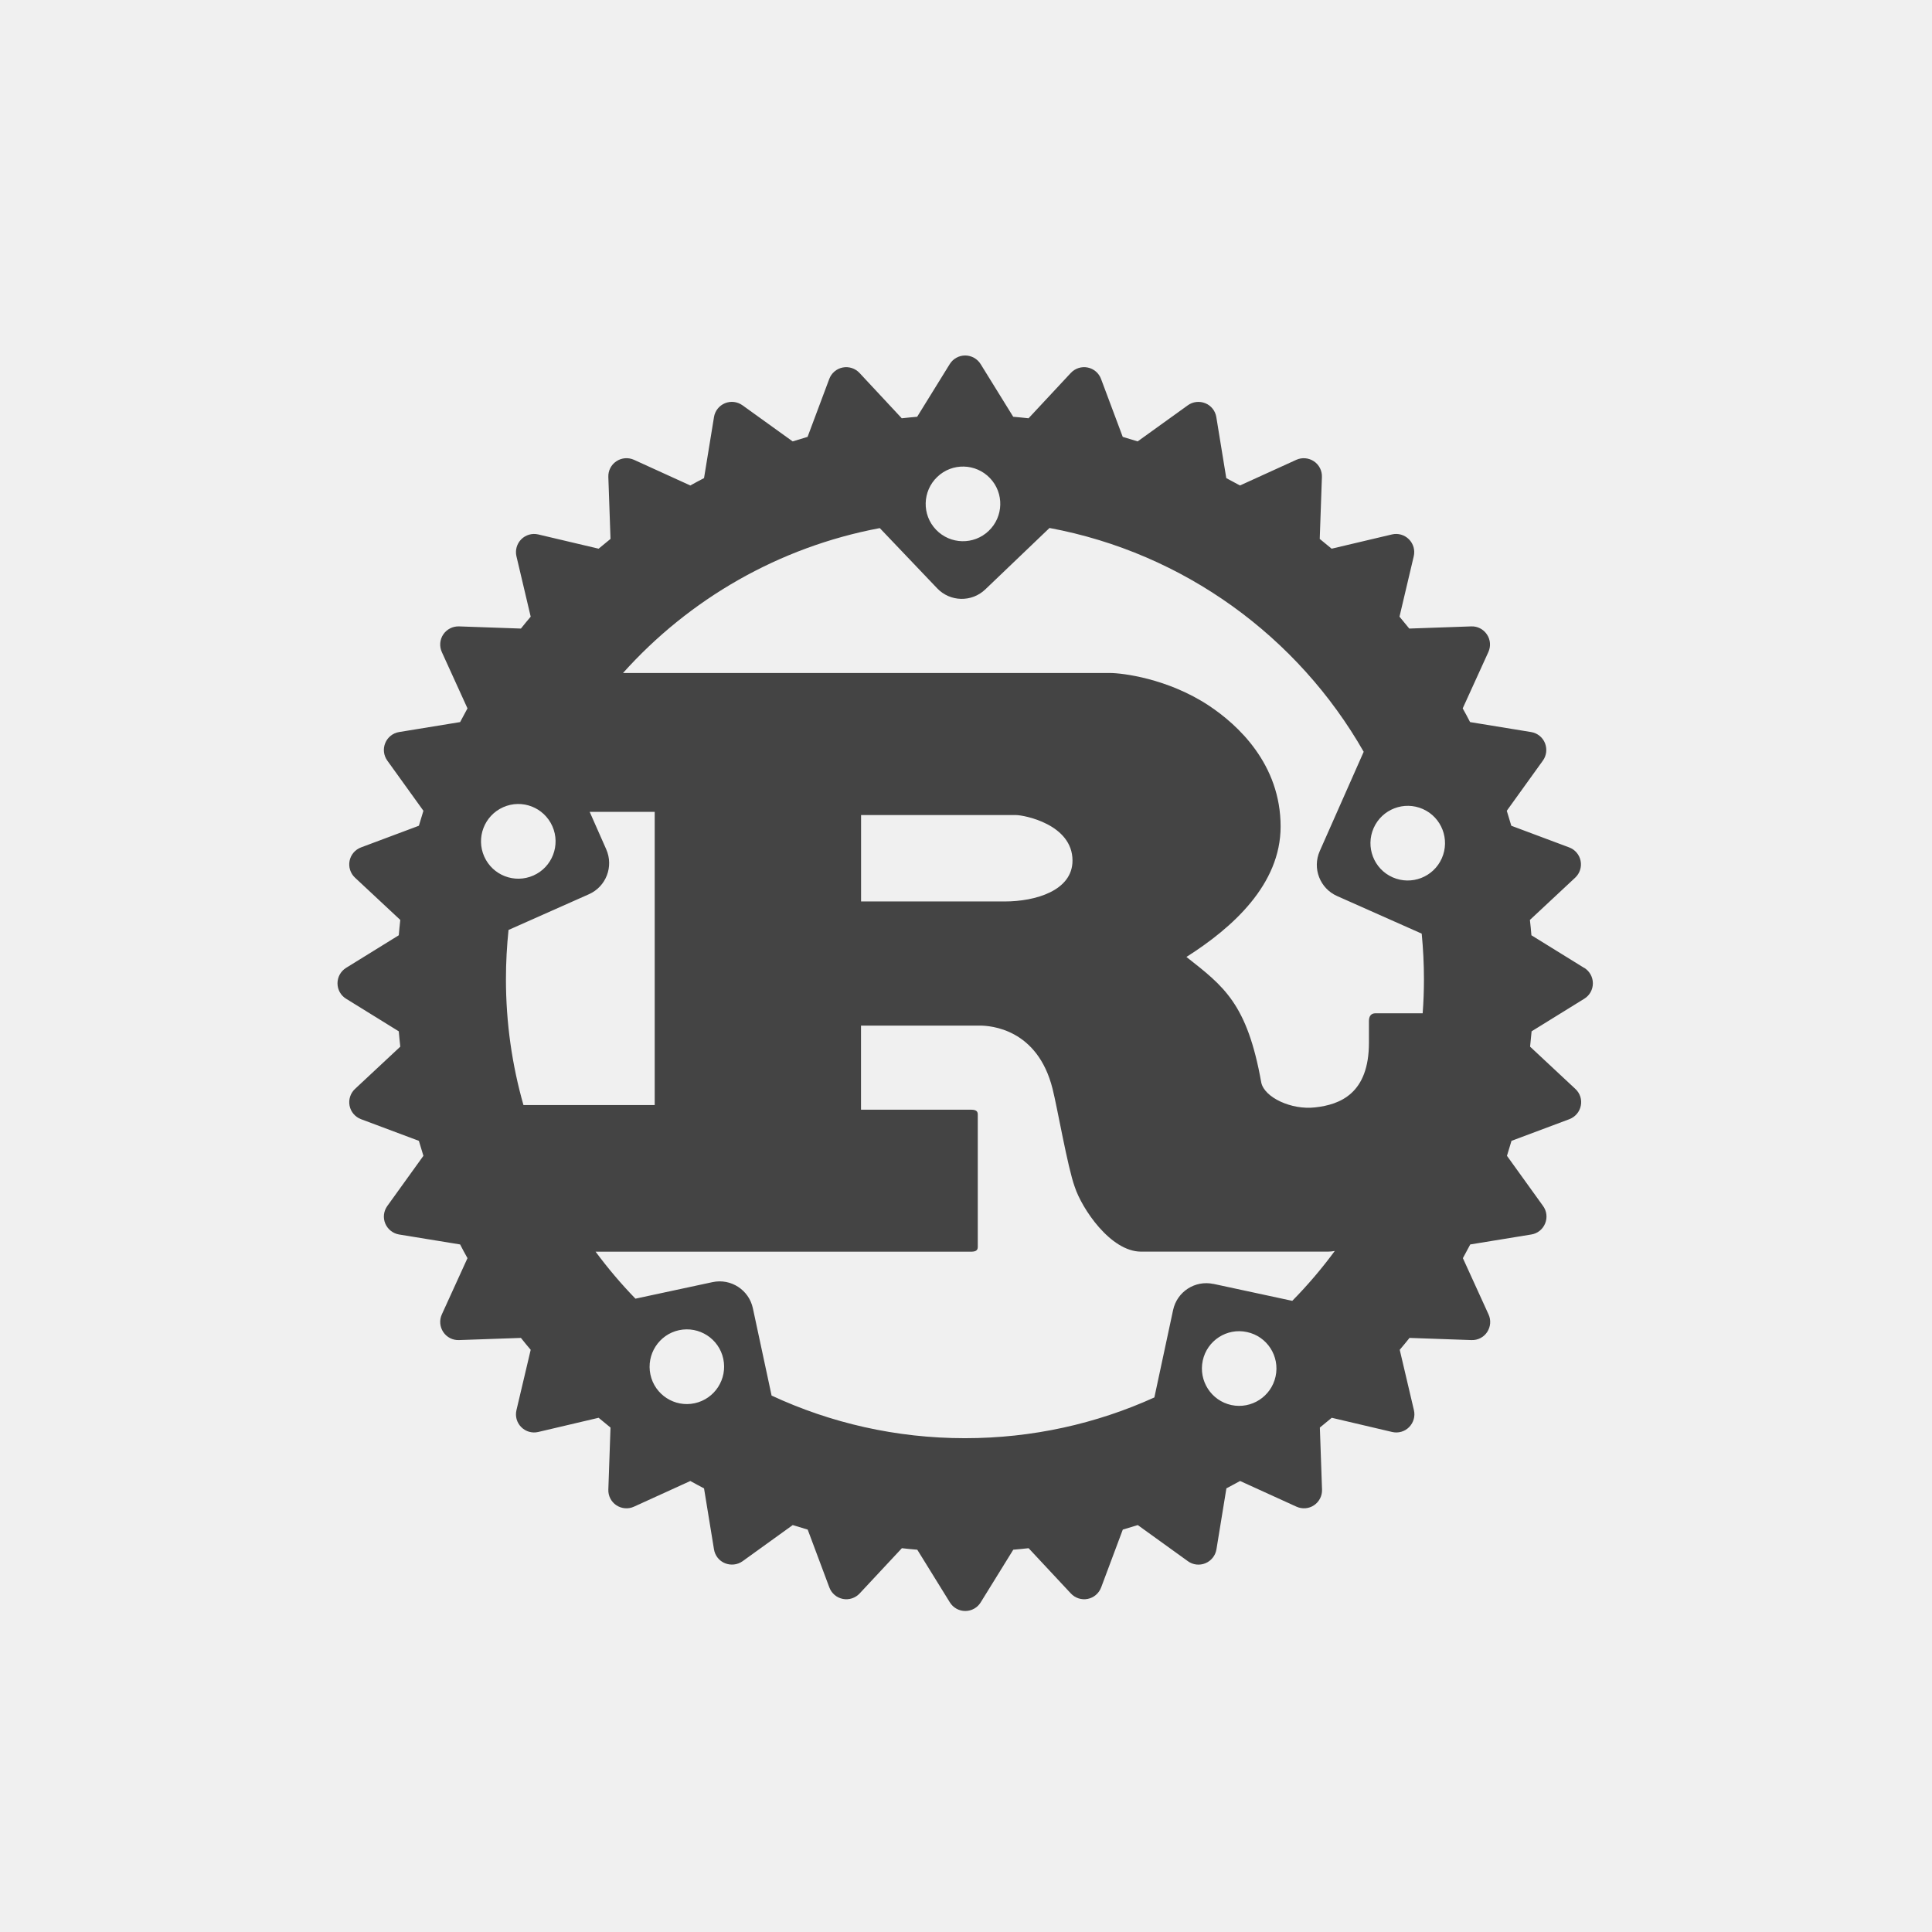
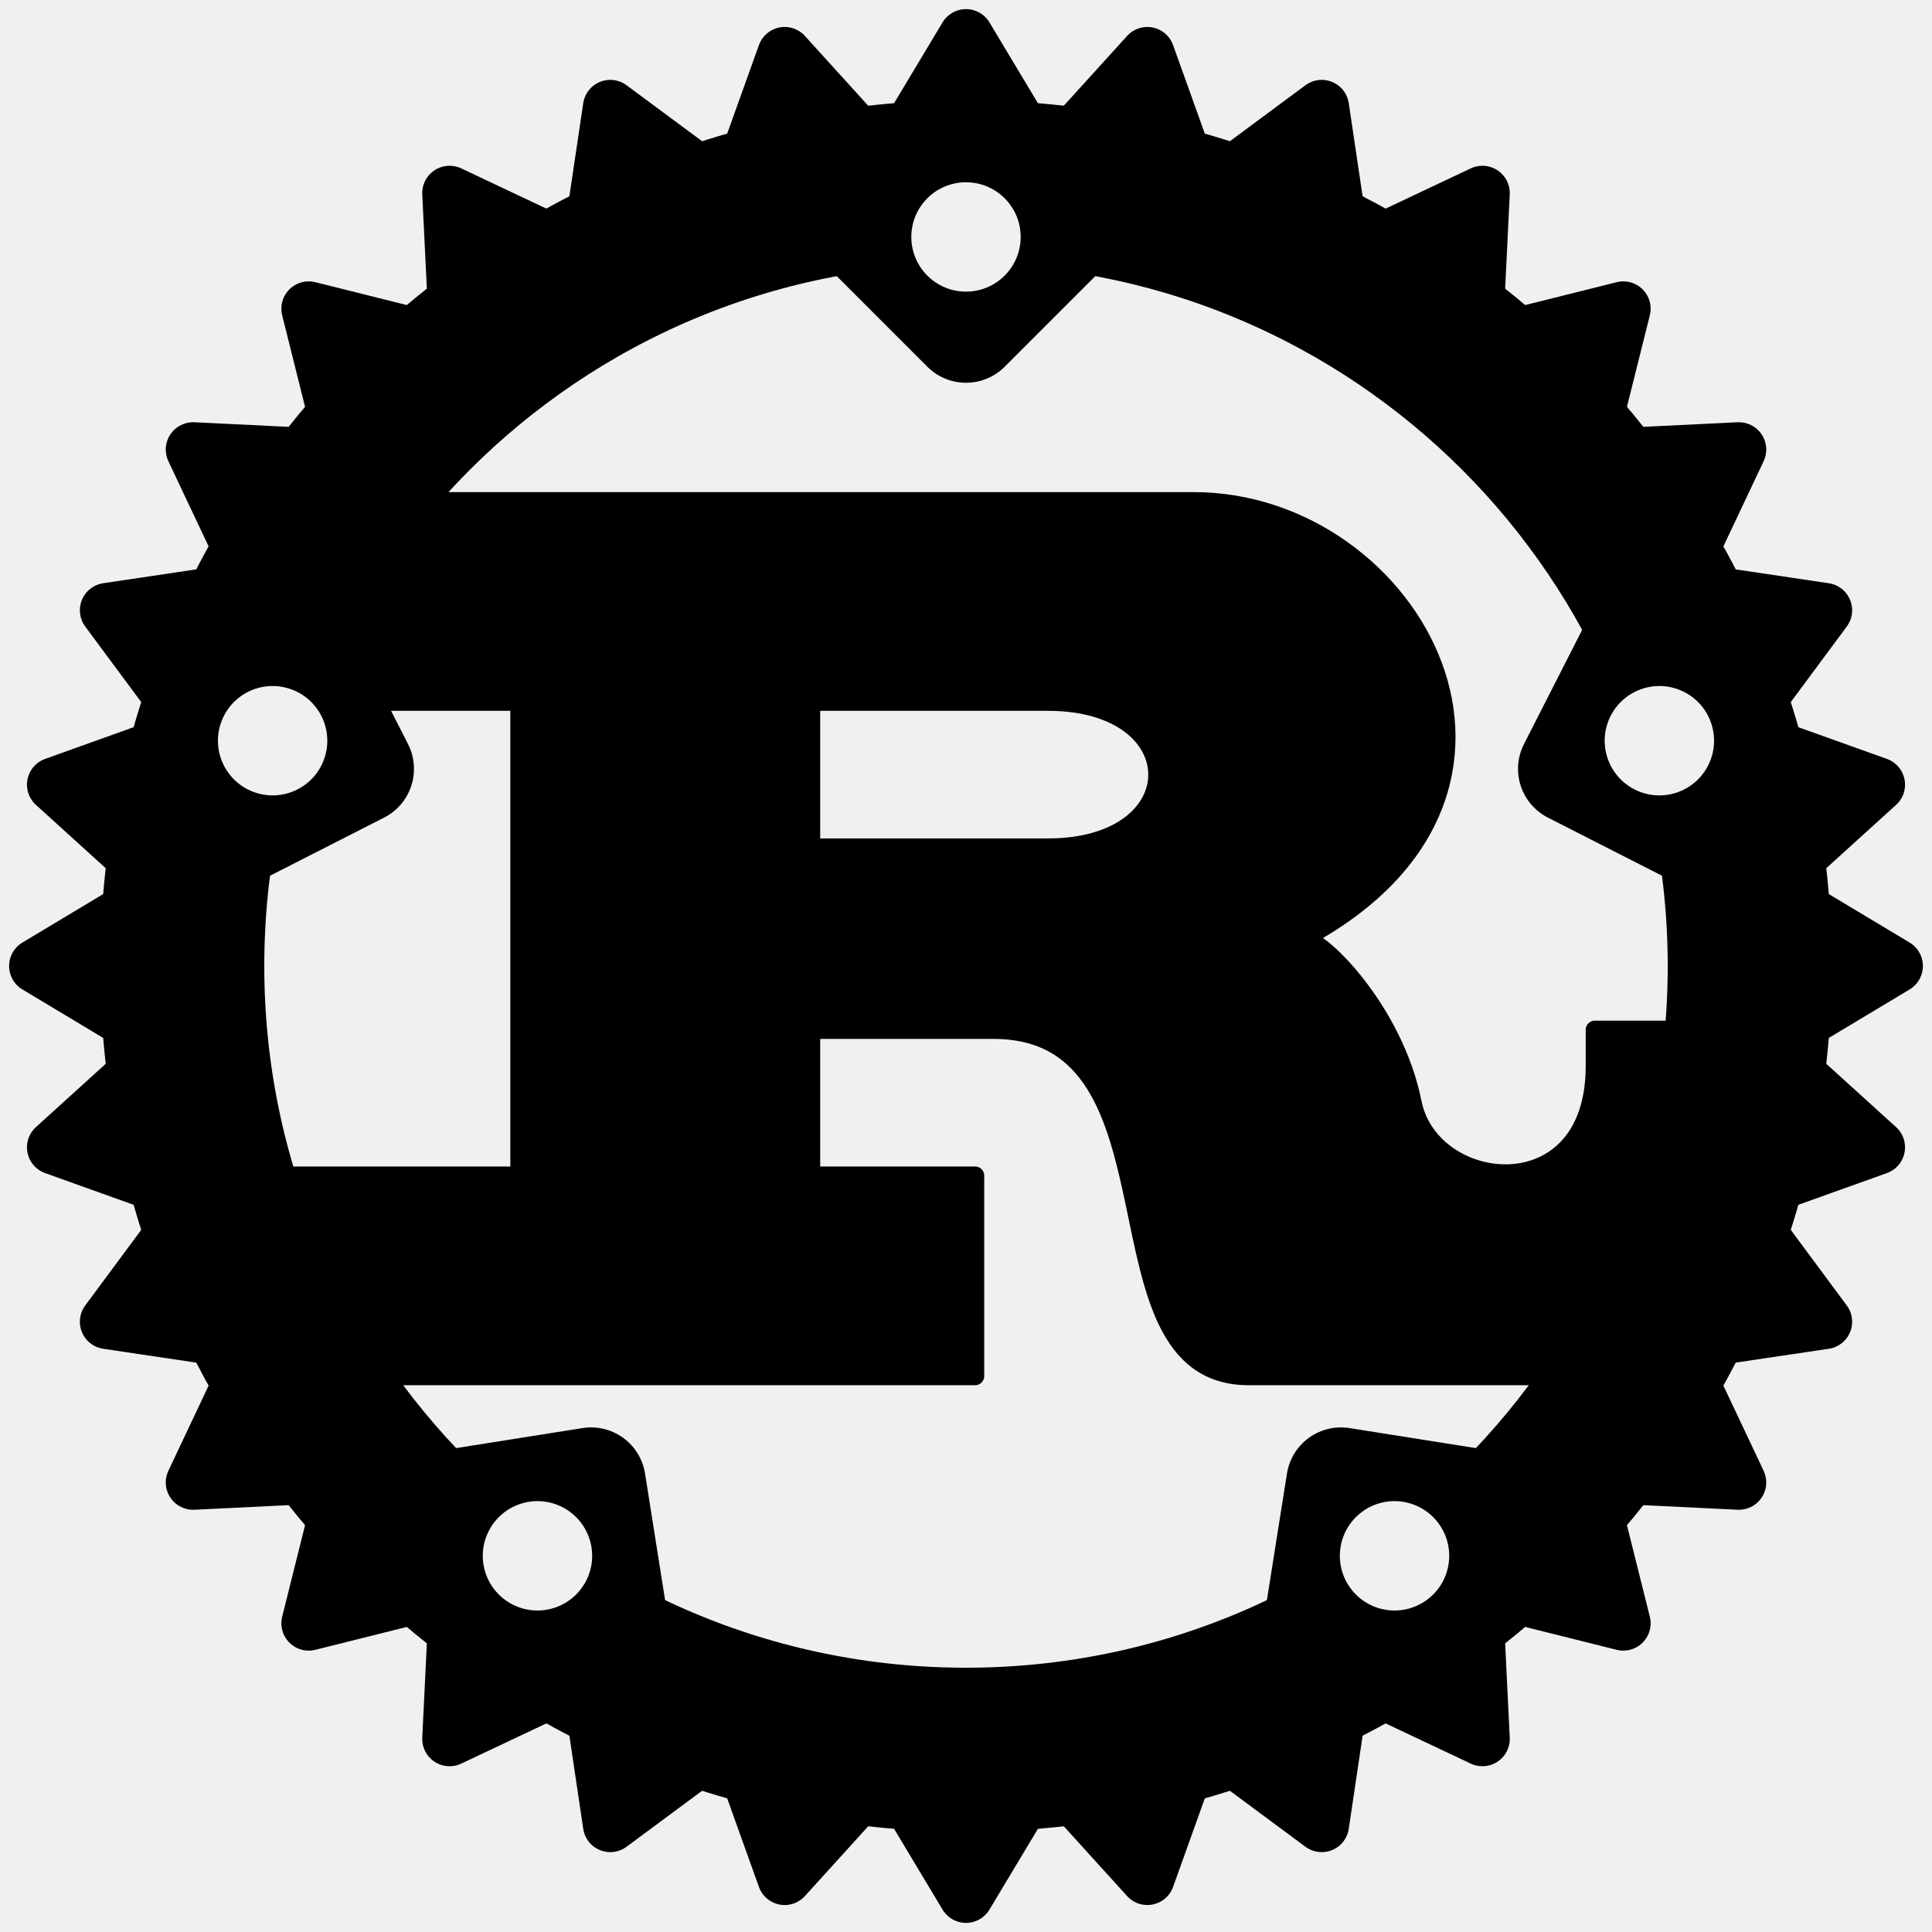
- <svg xmlns="http://www.w3.org/2000/svg" width="800px" height="800px" viewBox="-2.5 0 32 32" version="1.1">
-   <path fill="#444444" d="M23.738 16.031l-0.873-0.54c-0.007-0.085-0.015-0.17-0.025-0.254l0.75-0.7c0.076-0.071 0.11-0.176 0.090-0.278s-0.092-0.187-0.189-0.223l-0.959-0.359c-0.024-0.083-0.049-0.165-0.075-0.248l0.598-0.831c0.061-0.084 0.073-0.194 0.034-0.291s-0.127-0.165-0.229-0.182l-1.011-0.165c-0.039-0.077-0.080-0.152-0.122-0.227l0.425-0.933c0.043-0.095 0.035-0.205-0.024-0.292s-0.155-0.137-0.26-0.133l-1.026 0.036c-0.053-0.066-0.107-0.132-0.162-0.197l0.236-1c0.024-0.102-0.006-0.208-0.080-0.282s-0.18-0.104-0.281-0.080l-0.999 0.236c-0.065-0.055-0.131-0.109-0.197-0.162l0.036-1.026c0.004-0.104-0.047-0.203-0.133-0.26s-0.197-0.067-0.291-0.024l-0.933 0.425c-0.075-0.041-0.151-0.082-0.227-0.122l-0.165-1.011c-0.017-0.103-0.085-0.19-0.182-0.229s-0.206-0.027-0.29 0.034l-0.831 0.598c-0.082-0.026-0.164-0.051-0.247-0.075l-0.359-0.959c-0.036-0.098-0.121-0.17-0.223-0.19s-0.207 0.014-0.278 0.090l-0.7 0.751c-0.084-0.009-0.169-0.018-0.254-0.025l-0.54-0.873c-0.055-0.088-0.152-0.142-0.256-0.142s-0.201 0.054-0.255 0.142l-0.54 0.873c-0.085 0.007-0.17 0.016-0.255 0.025l-0.7-0.751c-0.071-0.076-0.176-0.11-0.278-0.090s-0.187 0.092-0.223 0.19l-0.359 0.959c-0.083 0.024-0.165 0.049-0.247 0.075l-0.831-0.598c-0.085-0.061-0.195-0.074-0.291-0.034s-0.165 0.127-0.181 0.229l-0.165 1.011c-0.076 0.039-0.152 0.080-0.227 0.122l-0.933-0.425c-0.095-0.043-0.205-0.034-0.292 0.024s-0.137 0.156-0.133 0.26l0.036 1.026c-0.066 0.053-0.132 0.107-0.197 0.162l-1-0.236c-0.101-0.024-0.208 0.007-0.281 0.080s-0.104 0.18-0.080 0.282l0.236 1c-0.055 0.065-0.109 0.13-0.162 0.197l-1.026-0.036c-0.104-0.003-0.202 0.047-0.26 0.133s-0.067 0.197-0.024 0.292l0.425 0.933c-0.041 0.075-0.082 0.15-0.122 0.227l-1.011 0.165c-0.103 0.017-0.189 0.085-0.229 0.182s-0.027 0.206 0.034 0.291l0.598 0.831c-0.026 0.082-0.051 0.165-0.075 0.248l-0.959 0.359c-0.097 0.036-0.169 0.121-0.189 0.223s0.014 0.207 0.090 0.278l0.75 0.7c-0.009 0.085-0.018 0.169-0.025 0.254l-0.873 0.54c-0.088 0.055-0.142 0.151-0.142 0.256s0.054 0.201 0.142 0.255l0.873 0.54c0.007 0.085 0.016 0.17 0.025 0.254l-0.75 0.7c-0.076 0.071-0.11 0.176-0.090 0.278s0.092 0.186 0.189 0.223l0.959 0.359c0.024 0.083 0.049 0.166 0.075 0.248l-0.598 0.831c-0.061 0.085-0.074 0.194-0.034 0.29s0.127 0.165 0.229 0.182l1.011 0.165c0.039 0.077 0.080 0.152 0.122 0.227l-0.425 0.932c-0.043 0.095-0.034 0.205 0.024 0.292s0.157 0.137 0.26 0.133l1.026-0.036c0.053 0.067 0.107 0.132 0.162 0.197l-0.236 1c-0.024 0.102 0.006 0.207 0.080 0.281s0.18 0.104 0.281 0.080l1-0.235c0.065 0.055 0.131 0.109 0.197 0.162l-0.036 1.027c-0.004 0.104 0.047 0.203 0.133 0.26s0.197 0.067 0.292 0.023l0.933-0.425c0.075 0.042 0.151 0.082 0.227 0.122l0.165 1.011c0.017 0.103 0.085 0.19 0.182 0.229s0.206 0.027 0.291-0.033l0.831-0.599c0.082 0.026 0.165 0.051 0.248 0.075l0.359 0.959c0.036 0.097 0.121 0.169 0.223 0.189s0.207-0.014 0.278-0.090l0.7-0.75c0.084 0.010 0.17 0.018 0.255 0.025l0.54 0.873c0.054 0.088 0.151 0.142 0.255 0.142s0.201-0.054 0.255-0.142l0.54-0.873c0.085-0.007 0.17-0.016 0.254-0.025l0.7 0.75c0.071 0.076 0.176 0.11 0.278 0.090s0.186-0.092 0.223-0.189l0.359-0.959c0.083-0.024 0.166-0.049 0.248-0.075l0.831 0.599c0.084 0.061 0.194 0.073 0.29 0.033s0.165-0.127 0.182-0.229l0.165-1.011c0.076-0.040 0.152-0.081 0.227-0.122l0.933 0.425c0.095 0.043 0.205 0.035 0.291-0.023s0.137-0.156 0.133-0.26l-0.036-1.027c0.066-0.053 0.132-0.107 0.197-0.162l1 0.235c0.101 0.024 0.208-0.006 0.281-0.080s0.104-0.18 0.080-0.281l-0.235-1c0.055-0.065 0.109-0.13 0.162-0.197l1.026 0.036c0.104 0.004 0.203-0.046 0.26-0.133s0.067-0.197 0.023-0.292l-0.425-0.932c0.041-0.075 0.082-0.151 0.122-0.227l1.011-0.165c0.103-0.016 0.189-0.085 0.229-0.182s0.027-0.206-0.034-0.29l-0.598-0.831c0.026-0.082 0.051-0.165 0.075-0.248l0.959-0.359c0.097-0.037 0.169-0.121 0.189-0.223 0.021-0.102-0.013-0.207-0.090-0.278l-0.75-0.7c0.009-0.085 0.017-0.169 0.025-0.254l0.873-0.54c0.088-0.054 0.142-0.151 0.142-0.255s-0.054-0.201-0.142-0.256zM17.895 23.272c-0.333-0.072-0.545-0.401-0.474-0.735s0.4-0.547 0.733-0.474c0.334 0.071 0.546 0.4 0.474 0.734s-0.4 0.546-0.733 0.475zM17.598 21.266c-0.304-0.065-0.603 0.128-0.668 0.433l-0.31 1.447c-0.957 0.434-2.018 0.675-3.137 0.675-1.144 0-2.229-0.253-3.203-0.706l-0.31-1.446c-0.065-0.304-0.364-0.498-0.668-0.433l-1.277 0.274c-0.237-0.244-0.457-0.504-0.66-0.778h6.213c0.070 0 0.117-0.013 0.117-0.077v-2.198c0-0.064-0.047-0.077-0.117-0.077h-1.817v-1.393h1.965c0.179 0 0.959 0.051 1.208 1.048 0.078 0.306 0.25 1.304 0.367 1.623 0.117 0.358 0.592 1.073 1.099 1.073h3.096c0.035 0 0.073-0.004 0.112-0.011-0.215 0.292-0.45 0.568-0.704 0.826l-1.306-0.281zM9.006 23.242c-0.333 0.072-0.662-0.141-0.733-0.475s0.141-0.663 0.474-0.735c0.333-0.071 0.662 0.141 0.733 0.475s-0.141 0.663-0.474 0.735zM6.649 13.685c0.138 0.312-0.002 0.678-0.314 0.816s-0.676-0.002-0.815-0.315c-0.138-0.312 0.002-0.677 0.314-0.816s0.676 0.002 0.815 0.315zM5.925 15.402l1.33-0.591c0.284-0.126 0.412-0.459 0.286-0.744l-0.274-0.62h1.077v4.856h-2.174c-0.189-0.663-0.29-1.362-0.29-2.085 0-0.276 0.015-0.549 0.043-0.817zM11.762 14.931v-1.431h2.566c0.133 0 0.936 0.153 0.936 0.754 0 0.499-0.616 0.677-1.123 0.677l-2.379 0zM21.085 16.219c0 0.19-0.007 0.378-0.021 0.564h-0.78c-0.078 0-0.11 0.051-0.11 0.128v0.358c0 0.843-0.476 1.027-0.892 1.073-0.397 0.045-0.837-0.166-0.891-0.409-0.234-1.316-0.624-1.597-1.24-2.083 0.765-0.485 1.56-1.201 1.56-2.16 0-1.035-0.71-1.687-1.193-2.006-0.679-0.447-1.43-0.537-1.632-0.537h-8.067c1.094-1.221 2.576-2.085 4.253-2.4l0.951 0.998c0.215 0.225 0.571 0.233 0.796 0.018l1.064-1.018c2.229 0.415 4.117 1.803 5.204 3.707l-0.728 1.645c-0.126 0.285 0.003 0.618 0.287 0.744l1.402 0.623c0.024 0.249 0.037 0.501 0.037 0.755zM13.024 7.899c0.246-0.236 0.637-0.227 0.873 0.020s0.226 0.639-0.021 0.874c-0.246 0.236-0.637 0.227-0.873-0.020s-0.226-0.638 0.021-0.874zM20.252 13.715c0.138-0.312 0.503-0.453 0.815-0.315s0.452 0.504 0.314 0.816c-0.138 0.312-0.503 0.453-0.815 0.315s-0.452-0.504-0.314-0.816z" />
+ <svg xmlns="http://www.w3.org/2000/svg" xmlns:xlink="http://www.w3.org/1999/xlink" version="1.1" height="40" width="40" viewBox="0 0 106 106">
+   <g id="logo" transform="translate(53, 53)">
+     <path id="r" transform="translate(0.5, 0.5)" stroke="black" stroke-width="1" stroke-linejoin="round" d="     M -9,-15 H 4 C 12,-15 12,-7 4,-7 H -9 Z     M -40,22 H 0 V 11 H -9 V 3 H 1 C 12,3 6,22 15,22 H 40     V 3 H 34 V 5 C 34,13 25,12 24,7 C 23,2 19,-2 18,-2 C 33,-10 24,-26 12,-26 H -35     V -15 H -25 V 11 H -40 Z" />
+     <g id="gear" mask="url(#holes)">
+       <circle r="43" fill="none" stroke="black" stroke-width="9" />
+       <g id="cogs">
+         <polygon id="cog" stroke="black" stroke-width="3" stroke-linejoin="round" points="46,3 51,0 46,-3" />
+         <use xlink:href="#cog" transform="rotate(11.25)" />
+         <use xlink:href="#cog" transform="rotate(22.50)" />
+         <use xlink:href="#cog" transform="rotate(33.75)" />
+         <use xlink:href="#cog" transform="rotate(45.00)" />
+         <use xlink:href="#cog" transform="rotate(56.25)" />
+         <use xlink:href="#cog" transform="rotate(67.50)" />
+         <use xlink:href="#cog" transform="rotate(78.75)" />
+         <use xlink:href="#cog" transform="rotate(90.00)" />
+         <use xlink:href="#cog" transform="rotate(101.25)" />
+         <use xlink:href="#cog" transform="rotate(112.50)" />
+         <use xlink:href="#cog" transform="rotate(123.75)" />
+         <use xlink:href="#cog" transform="rotate(135.00)" />
+         <use xlink:href="#cog" transform="rotate(146.25)" />
+         <use xlink:href="#cog" transform="rotate(157.50)" />
+         <use xlink:href="#cog" transform="rotate(168.75)" />
+         <use xlink:href="#cog" transform="rotate(180.00)" />
+         <use xlink:href="#cog" transform="rotate(191.25)" />
+         <use xlink:href="#cog" transform="rotate(202.50)" />
+         <use xlink:href="#cog" transform="rotate(213.75)" />
+         <use xlink:href="#cog" transform="rotate(225.00)" />
+         <use xlink:href="#cog" transform="rotate(236.25)" />
+         <use xlink:href="#cog" transform="rotate(247.50)" />
+         <use xlink:href="#cog" transform="rotate(258.75)" />
+         <use xlink:href="#cog" transform="rotate(270.00)" />
+         <use xlink:href="#cog" transform="rotate(281.25)" />
+         <use xlink:href="#cog" transform="rotate(292.50)" />
+         <use xlink:href="#cog" transform="rotate(303.75)" />
+         <use xlink:href="#cog" transform="rotate(315.00)" />
+         <use xlink:href="#cog" transform="rotate(326.25)" />
+         <use xlink:href="#cog" transform="rotate(337.50)" />
+         <use xlink:href="#cog" transform="rotate(348.75)" />
+       </g>
+       <g id="mounts">
+         <polygon id="mount" stroke="black" stroke-width="6" stroke-linejoin="round" points="-7,-42 0,-35 7,-42" />
+         <use xlink:href="#mount" transform="rotate(72)" />
+         <use xlink:href="#mount" transform="rotate(144)" />
+         <use xlink:href="#mount" transform="rotate(216)" />
+         <use xlink:href="#mount" transform="rotate(288)" />
+       </g>
+     </g>
+     <mask id="holes">
+       <rect x="-60" y="-60" width="120" height="120" fill="white" />
+       <circle id="hole" cy="-40" r="3" />
+       <use xlink:href="#hole" transform="rotate(72)" />
+       <use xlink:href="#hole" transform="rotate(144)" />
+       <use xlink:href="#hole" transform="rotate(216)" />
+       <use xlink:href="#hole" transform="rotate(288)" />
+     </mask>
+   </g>
</svg>
